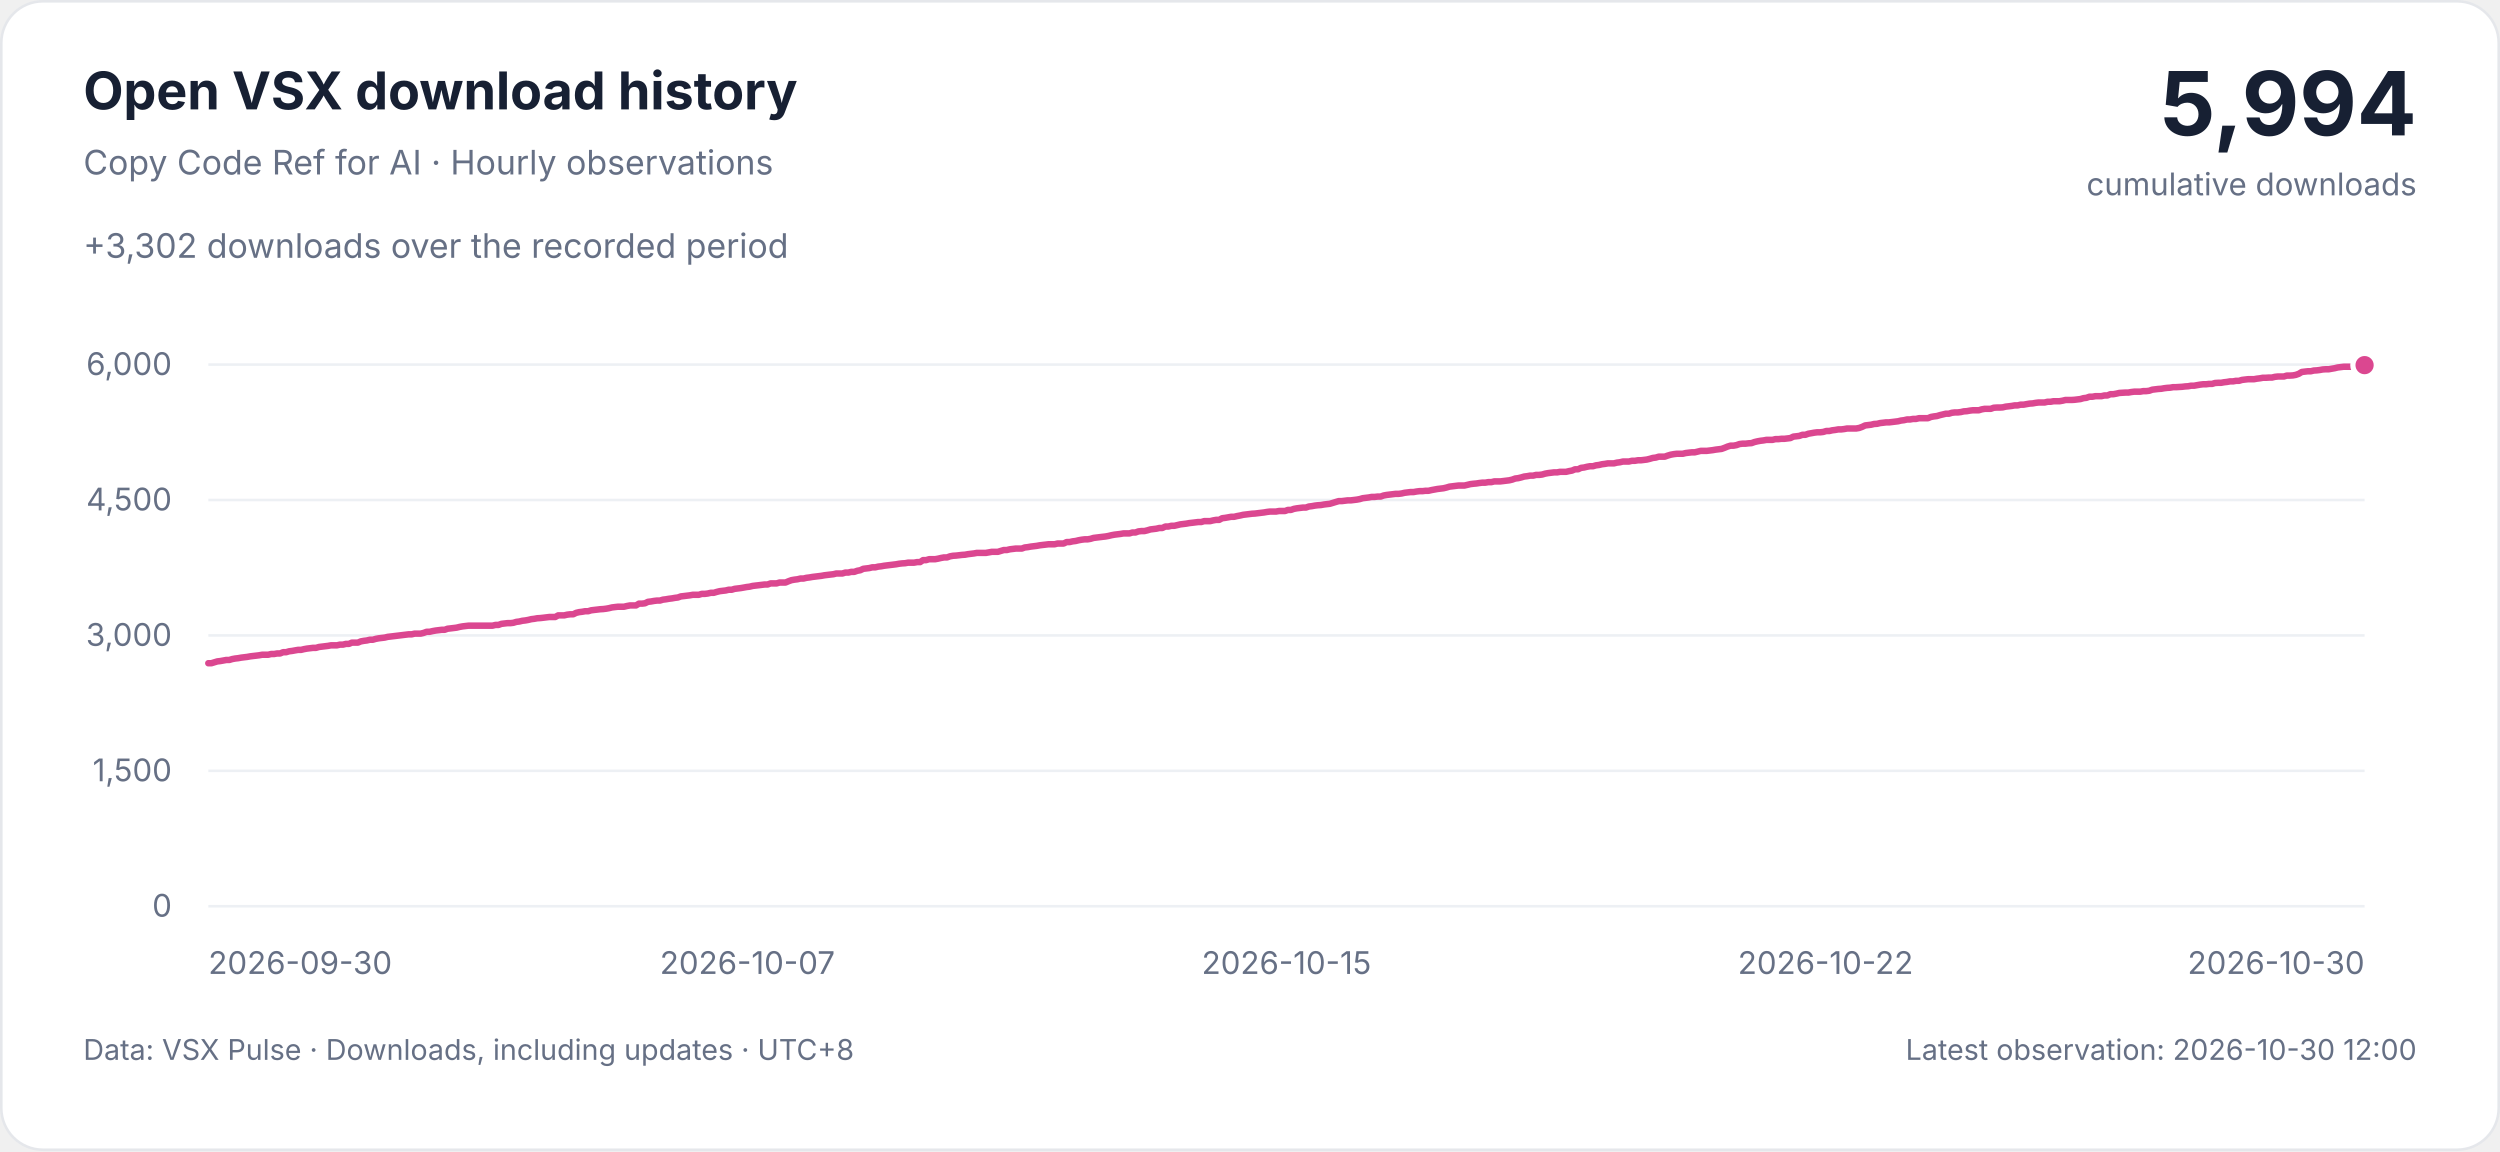
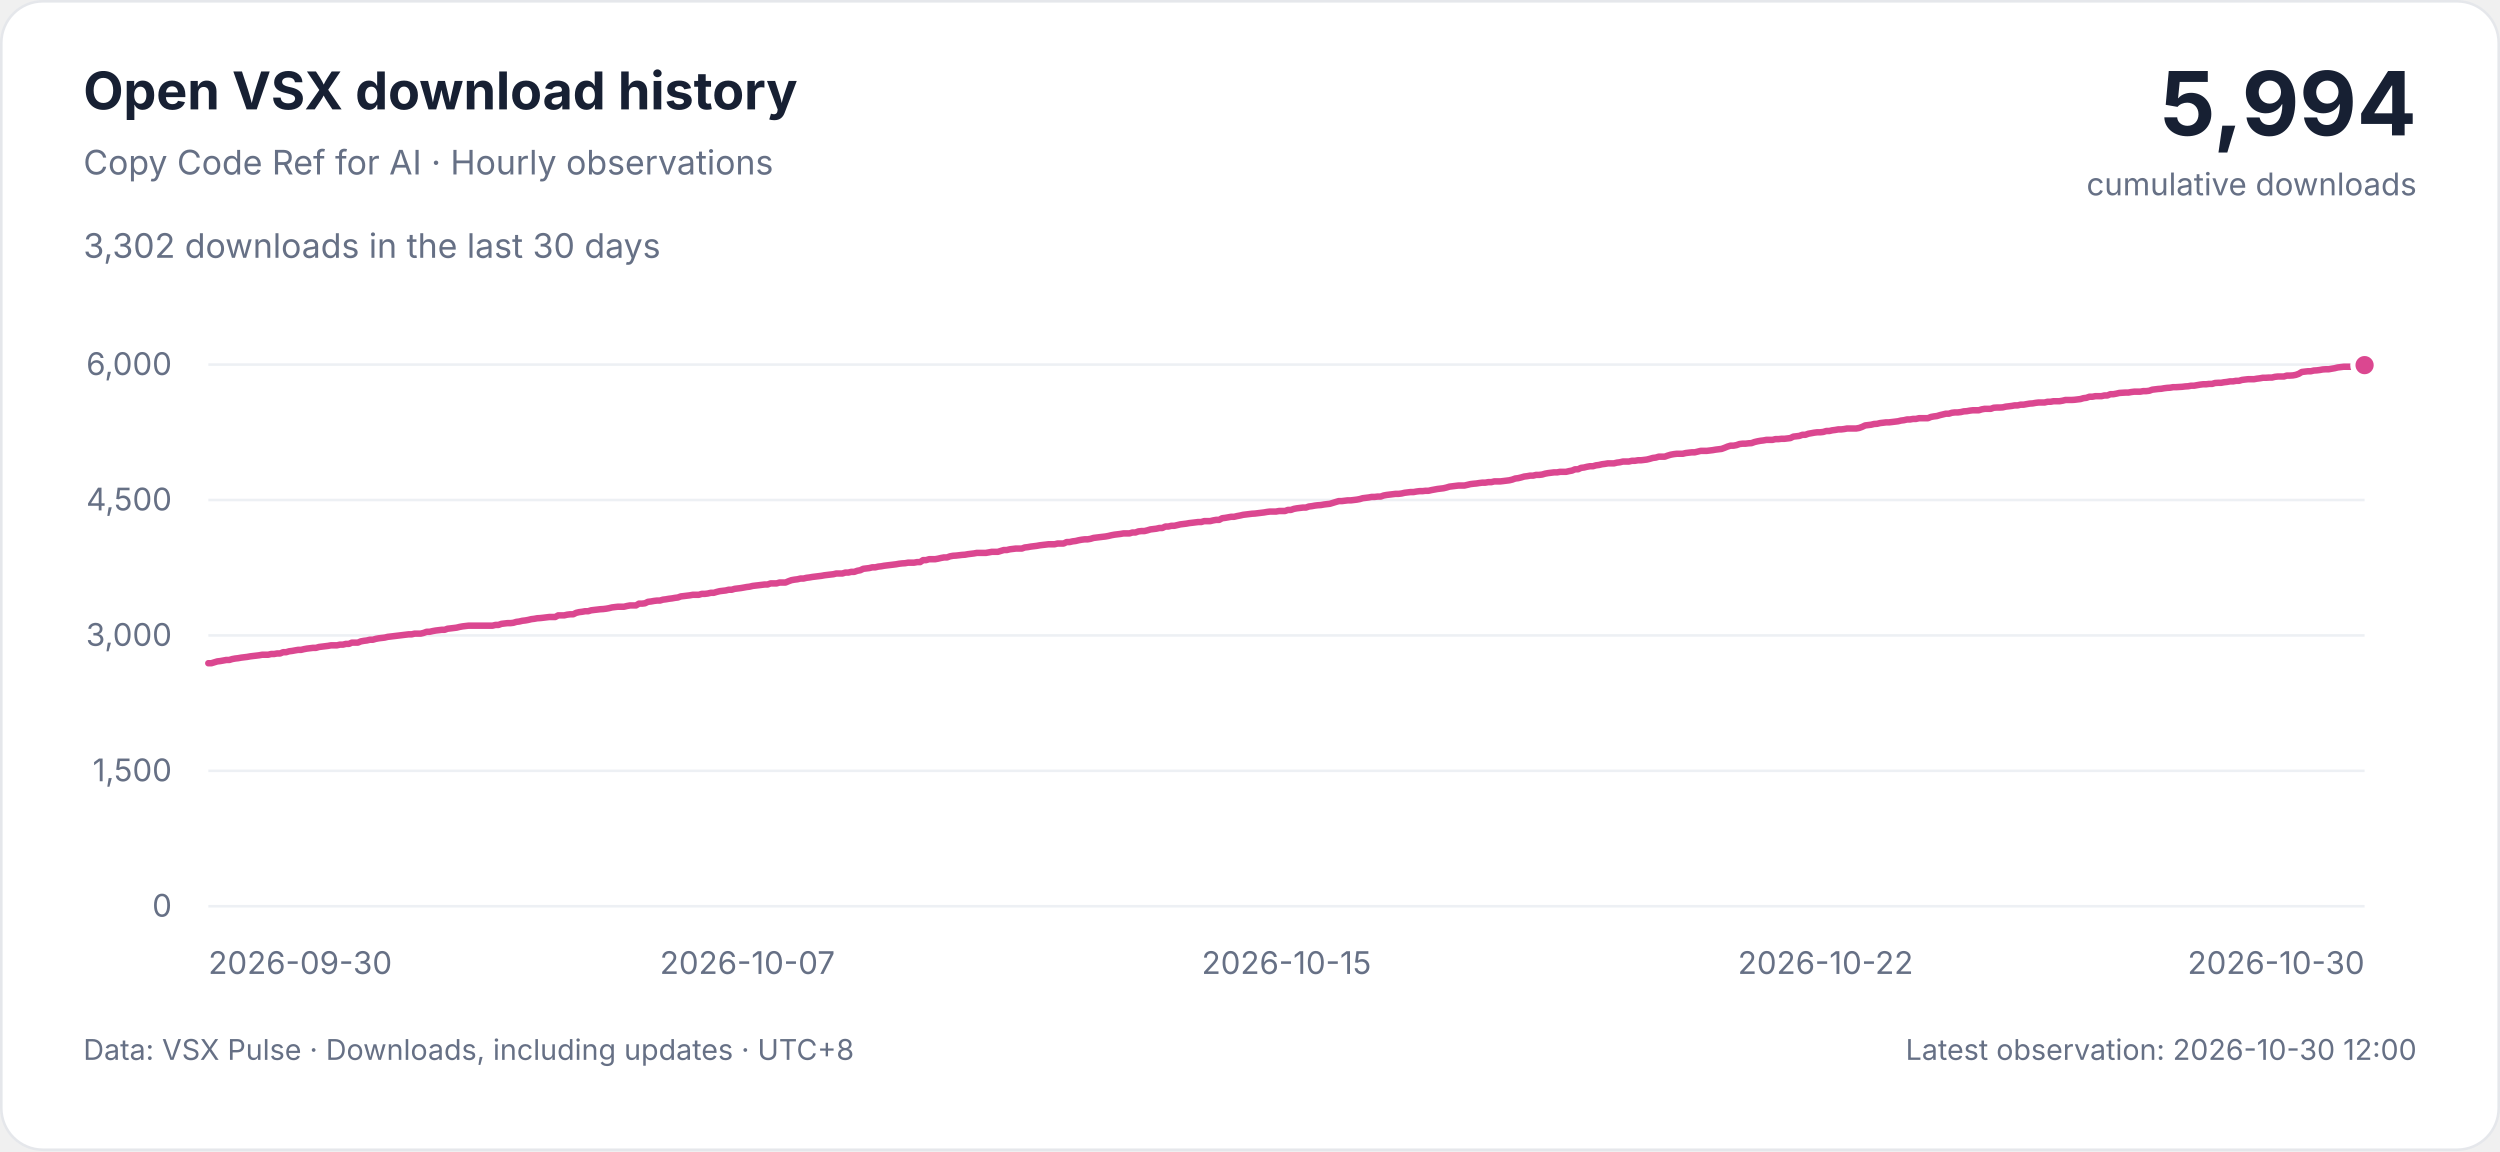
<svg xmlns="http://www.w3.org/2000/svg" width="960" height="442" viewBox="0 0 960 442" role="img" aria-labelledby="title description">
  <style>
    svg { font-family: -apple-system, BlinkMacSystemFont, 'Segoe UI', sans-serif; }
    .background { fill: #ffffff; stroke: #e5e7eb; }
    .heading, .total { fill: #172033; }
    .muted, .tick { fill: #667085; }
    .grid { stroke: #edf0f4; stroke-width: 1; }
    .curve { fill: none; stroke: #db4790; stroke-width: 2.5; stroke-linejoin: round; stroke-linecap: round; }
    .point { fill: #db4790; stroke: #ffffff; stroke-width: 2; }
    .tick { font-size: 12px; font-variant-numeric: tabular-nums; }
    @media (prefers-color-scheme: dark) {
      .background { fill: #0d1117; stroke: #30363d; }
      .heading, .total { fill: #e6edf3; }
      .muted, .tick { fill: #9da7b3; }
      .grid { stroke: #222b36; }
      .curve { stroke: #f477b6; }
      .point { fill: #f477b6; stroke: #0d1117; }
    }
  </style>
  <rect class="background" x="0.5" y="0.5" width="959" height="441" rx="16" />
  <text class="heading" x="32" y="42" font-size="20" font-weight="650">Open VSX download history</text>
  <text class="muted" x="32" y="67" font-size="13">Copy Code Ref for AI · Hourly observations</text>
-   <text class="muted" x="32" y="99" font-size="13">+3,302 downloads over the recorded period</text>
+   <text class="muted" x="32" y="99" font-size="13">3,302 downloads in the last 30 days</text>
  <text class="total" x="928" y="52" text-anchor="end" font-size="34" font-weight="700">5,994</text>
  <text class="muted" x="928" y="75" text-anchor="end" font-size="12">cumulative downloads</text>
  <g>
    <line class="grid" x1="80" x2="908" y1="348" y2="348" />
    <text class="tick" x="66" y="352" text-anchor="end">0</text>
    <line class="grid" x1="80" x2="908" y1="296" y2="296" />
    <text class="tick" x="66" y="300" text-anchor="end">1,500</text>
    <line class="grid" x1="80" x2="908" y1="244" y2="244" />
    <text class="tick" x="66" y="248" text-anchor="end">3,000</text>
    <line class="grid" x1="80" x2="908" y1="192" y2="192" />
    <text class="tick" x="66" y="196" text-anchor="end">4,500</text>
    <line class="grid" x1="80" x2="908" y1="140" y2="140" />
    <text class="tick" x="66" y="144" text-anchor="end">6,000</text>
    <text class="tick" x="80" y="374" text-anchor="start">2026-09-30</text>
    <text class="tick" x="287" y="374" text-anchor="middle">2026-10-07</text>
    <text class="tick" x="494" y="374" text-anchor="middle">2026-10-15</text>
    <text class="tick" x="701" y="374" text-anchor="middle">2026-10-22</text>
    <text class="tick" x="908" y="374" text-anchor="end">2026-10-30</text>
    <path class="curve" d="M80.00,254.68 L81.15,254.68 L82.30,254.33 L83.45,253.98 L84.59,253.85 L85.74,253.64 L86.89,253.43 L88.04,253.43 L89.19,253.08 L90.34,252.87 L91.48,252.74 L92.63,252.53 L93.78,252.39 L94.93,252.25 L96.08,252.04 L97.23,251.90 L98.37,251.77 L99.52,251.63 L100.67,251.42 L101.82,251.42 L102.97,251.42 L104.12,251.14 L105.26,251.14 L106.41,250.93 L107.56,250.93 L108.71,250.45 L109.86,250.45 L111.01,250.10 L112.16,249.96 L113.30,249.75 L114.45,249.55 L115.60,249.55 L116.75,249.27 L117.90,249.06 L119.05,248.92 L120.19,248.78 L121.34,248.78 L122.49,248.44 L123.64,248.30 L124.79,248.16 L125.94,248.02 L127.08,247.81 L128.23,247.81 L129.38,247.81 L130.53,247.54 L131.68,247.54 L132.83,247.26 L133.98,247.26 L135.12,246.77 L136.27,246.77 L137.42,246.77 L138.57,246.29 L139.72,246.08 L140.87,245.94 L142.01,245.66 L143.16,245.66 L144.31,245.32 L145.46,245.11 L146.61,244.97 L147.76,244.83 L148.90,244.55 L150.05,244.42 L151.20,244.28 L152.35,244.14 L153.50,244.00 L154.65,243.86 L155.79,243.72 L156.94,243.58 L158.09,243.58 L159.24,243.31 L160.39,243.31 L161.54,243.31 L162.69,243.03 L163.83,242.61 L164.98,242.61 L166.13,242.34 L167.28,242.13 L168.43,241.99 L169.58,241.85 L170.72,241.85 L171.87,241.43 L173.02,241.30 L174.17,241.16 L175.32,241.02 L176.47,240.74 L177.61,240.53 L178.76,240.39 L179.91,240.26 L181.06,240.26 L182.21,240.26 L183.36,240.26 L184.50,240.26 L185.65,240.26 L186.80,240.26 L187.95,240.26 L189.10,240.26 L190.25,239.98 L191.40,239.98 L192.54,239.56 L193.69,239.42 L194.84,239.29 L195.99,239.29 L197.14,239.15 L198.29,238.80 L199.43,238.66 L200.58,238.38 L201.73,238.25 L202.88,238.04 L204.03,237.76 L205.18,237.62 L206.32,237.41 L207.47,237.34 L208.62,237.21 L209.77,237.07 L210.92,236.93 L212.07,236.93 L213.21,236.93 L214.36,236.30 L215.51,236.30 L216.66,236.30 L217.81,236.03 L218.96,235.89 L220.11,235.89 L221.25,235.33 L222.40,235.06 L223.55,234.92 L224.70,234.71 L225.85,234.71 L227.00,234.36 L228.14,234.22 L229.29,234.09 L230.44,233.95 L231.59,233.88 L232.74,233.74 L233.89,233.53 L235.03,233.25 L236.18,233.11 L237.33,232.98 L238.48,232.98 L239.63,232.98 L240.78,232.70 L241.93,232.49 L243.07,232.49 L244.22,232.49 L245.37,231.80 L246.52,231.80 L247.67,231.66 L248.82,231.10 L249.96,230.97 L251.11,230.76 L252.26,230.62 L253.41,230.62 L254.56,230.27 L255.71,230.13 L256.85,229.93 L258.00,229.79 L259.15,229.58 L260.30,229.44 L261.45,229.02 L262.60,228.89 L263.74,228.75 L264.89,228.61 L266.04,228.40 L267.19,228.40 L268.34,228.40 L269.49,228.05 L270.64,228.05 L271.78,227.91 L272.93,227.64 L274.08,227.64 L275.23,227.29 L276.38,227.01 L277.53,226.87 L278.67,226.74 L279.82,226.46 L280.97,226.46 L282.12,226.11 L283.27,225.97 L284.42,225.83 L285.56,225.63 L286.71,225.42 L287.86,225.28 L289.01,225.00 L290.16,224.86 L291.31,224.73 L292.45,224.59 L293.60,224.45 L294.75,224.45 L295.90,224.03 L297.05,224.03 L298.20,224.03 L299.35,223.69 L300.49,223.69 L301.64,223.69 L302.79,223.20 L303.94,222.78 L305.09,222.58 L306.24,222.44 L307.38,222.16 L308.53,222.16 L309.68,221.88 L310.83,221.74 L311.98,221.54 L313.13,221.40 L314.27,221.26 L315.42,221.12 L316.57,220.91 L317.72,220.77 L318.87,220.63 L320.02,220.50 L321.17,220.22 L322.31,220.22 L323.46,220.22 L324.61,219.87 L325.76,219.87 L326.91,219.59 L328.06,219.59 L329.20,219.18 L330.35,218.97 L331.50,218.42 L332.65,218.28 L333.80,218.14 L334.95,217.86 L336.09,217.86 L337.24,217.58 L338.39,217.45 L339.54,217.24 L340.69,217.10 L341.84,216.96 L342.98,216.82 L344.13,216.68 L345.28,216.47 L346.43,216.34 L347.58,216.27 L348.73,216.06 L349.88,216.06 L351.02,216.06 L352.17,215.85 L353.32,215.85 L354.47,215.09 L355.62,215.09 L356.77,214.74 L357.91,214.74 L359.06,214.74 L360.21,214.53 L361.36,214.26 L362.51,214.05 L363.66,214.05 L364.80,213.63 L365.95,213.42 L367.10,213.35 L368.25,213.22 L369.40,213.08 L370.55,213.01 L371.69,212.80 L372.84,212.66 L373.99,212.52 L375.14,212.31 L376.29,212.31 L377.44,212.31 L378.59,212.31 L379.73,212.11 L380.88,211.90 L382.03,211.90 L383.18,211.90 L384.33,211.55 L385.48,211.21 L386.62,211.21 L387.77,210.93 L388.92,210.79 L390.07,210.65 L391.22,210.65 L392.37,210.65 L393.51,210.23 L394.66,210.10 L395.81,209.89 L396.96,209.75 L398.11,209.61 L399.26,209.40 L400.40,209.26 L401.55,209.13 L402.70,208.99 L403.85,208.99 L405.00,208.99 L406.15,208.71 L407.30,208.71 L408.44,208.71 L409.59,208.15 L410.74,208.15 L411.89,207.88 L413.04,207.74 L414.19,207.46 L415.33,207.25 L416.48,207.11 L417.63,207.11 L418.78,206.91 L419.93,206.56 L421.08,206.42 L422.22,206.28 L423.37,206.14 L424.52,206.01 L425.67,205.80 L426.82,205.52 L427.97,205.31 L429.12,205.17 L430.26,205.03 L431.41,204.83 L432.56,204.83 L433.71,204.83 L434.86,204.48 L436.01,204.48 L437.15,204.06 L438.30,203.93 L439.45,203.93 L440.60,203.65 L441.75,203.30 L442.90,203.16 L444.04,203.02 L445.19,202.75 L446.34,202.75 L447.49,202.19 L448.64,202.19 L449.79,201.91 L450.93,201.91 L452.08,201.64 L453.23,201.36 L454.38,201.22 L455.53,201.08 L456.68,200.87 L457.83,200.74 L458.97,200.60 L460.12,200.46 L461.27,200.46 L462.42,200.11 L463.57,200.11 L464.72,200.11 L465.86,199.83 L467.01,199.63 L468.16,199.63 L469.31,199.00 L470.46,198.86 L471.61,198.66 L472.75,198.45 L473.90,198.45 L475.05,198.17 L476.20,197.96 L477.35,197.69 L478.50,197.55 L479.64,197.41 L480.79,197.27 L481.94,197.20 L483.09,197.06 L484.24,196.92 L485.39,196.78 L486.54,196.58 L487.68,196.44 L488.83,196.44 L489.98,196.44 L491.13,196.23 L492.28,196.23 L493.43,196.23 L494.57,195.81 L495.72,195.81 L496.87,195.40 L498.02,195.19 L499.17,195.05 L500.32,194.91 L501.46,194.91 L502.61,194.50 L503.76,194.36 L504.91,194.15 L506.06,194.01 L507.21,193.94 L508.36,193.73 L509.50,193.59 L510.65,193.46 L511.80,193.11 L512.95,192.76 L514.10,192.42 L515.25,192.42 L516.39,192.28 L517.54,192.14 L518.69,192.14 L519.84,192.00 L520.99,191.86 L522.14,191.65 L523.28,191.31 L524.43,191.17 L525.58,191.03 L526.73,190.82 L527.88,190.82 L529.03,190.68 L530.17,190.68 L531.32,190.27 L532.47,190.06 L533.62,189.92 L534.77,189.78 L535.92,189.64 L537.07,189.64 L538.21,189.50 L539.36,189.23 L540.51,189.09 L541.66,188.95 L542.81,188.95 L543.96,188.74 L545.10,188.60 L546.25,188.60 L547.40,188.46 L548.55,188.46 L549.70,188.19 L550.85,187.98 L551.99,187.77 L553.14,187.63 L554.29,187.49 L555.44,187.22 L556.59,186.87 L557.74,186.73 L558.88,186.59 L560.03,186.45 L561.18,186.45 L562.33,186.45 L563.48,186.18 L564.63,185.90 L565.78,185.76 L566.92,185.66 L568.07,185.48 L569.22,185.34 L570.37,185.34 L571.52,185.14 L572.67,185.14 L573.81,184.86 L574.96,184.86 L576.11,184.86 L577.26,184.72 L578.41,184.58 L579.56,184.44 L580.70,184.17 L581.85,183.75 L583.00,183.61 L584.15,183.33 L585.30,182.99 L586.45,182.85 L587.60,182.64 L588.74,182.64 L589.89,182.36 L591.04,182.36 L592.19,182.22 L593.34,181.88 L594.49,181.67 L595.63,181.53 L596.78,181.39 L597.93,181.39 L599.08,181.18 L600.23,181.18 L601.38,181.18 L602.52,180.91 L603.67,180.70 L604.82,180.21 L605.97,180.21 L607.12,179.66 L608.27,179.52 L609.41,179.24 L610.56,179.03 L611.71,179.03 L612.86,178.69 L614.01,178.55 L615.16,178.27 L616.31,178.13 L617.45,177.93 L618.60,177.93 L619.75,177.93 L620.90,177.65 L622.05,177.51 L623.20,177.23 L624.34,177.23 L625.49,177.23 L626.64,176.95 L627.79,176.95 L628.94,176.75 L630.09,176.75 L631.23,176.61 L632.38,176.47 L633.53,176.19 L634.68,175.85 L635.83,175.71 L636.98,175.36 L638.12,175.36 L639.27,175.36 L640.42,174.94 L641.57,174.60 L642.72,174.39 L643.87,174.25 L645.02,174.25 L646.16,174.25 L647.31,173.97 L648.46,173.83 L649.61,173.70 L650.76,173.70 L651.91,173.42 L653.05,173.14 L654.20,173.14 L655.35,173.14 L656.50,173.00 L657.65,172.86 L658.80,172.66 L659.94,172.52 L661.09,172.38 L662.24,171.96 L663.39,171.48 L664.54,171.13 L665.69,171.13 L666.83,170.92 L667.98,170.51 L669.13,170.37 L670.28,170.37 L671.43,170.23 L672.58,170.16 L673.73,169.74 L674.87,169.47 L676.02,169.26 L677.17,169.12 L678.32,168.91 L679.47,168.91 L680.62,168.91 L681.76,168.63 L682.91,168.63 L684.06,168.50 L685.21,168.50 L686.36,168.36 L687.51,168.22 L688.65,167.66 L689.80,167.53 L690.95,167.39 L692.10,166.97 L693.25,166.97 L694.40,166.55 L695.55,166.35 L696.69,166.14 L697.84,166.00 L698.99,166.00 L700.14,165.86 L701.29,165.51 L702.44,165.51 L703.58,165.24 L704.73,165.10 L705.88,164.89 L707.03,164.89 L708.18,164.75 L709.33,164.54 L710.47,164.54 L711.62,164.54 L712.77,164.54 L713.92,164.34 L715.07,163.92 L716.22,163.37 L717.36,163.23 L718.51,163.09 L719.66,162.81 L720.81,162.74 L721.96,162.46 L723.11,162.33 L724.26,162.19 L725.40,162.19 L726.55,162.05 L727.70,161.91 L728.85,161.77 L730.00,161.49 L731.15,161.35 L732.29,161.08 L733.44,161.08 L734.59,160.87 L735.74,160.87 L736.89,160.59 L738.04,160.59 L739.18,160.59 L740.33,160.59 L741.48,160.11 L742.63,159.90 L743.78,159.76 L744.93,159.41 L746.07,159.14 L747.22,158.86 L748.37,158.86 L749.52,158.51 L750.67,158.37 L751.82,158.37 L752.97,158.23 L754.11,157.96 L755.26,157.89 L756.41,157.68 L757.56,157.54 L758.71,157.54 L759.86,157.54 L761.00,157.19 L762.15,156.99 L763.30,156.99 L764.45,156.99 L765.60,156.57 L766.75,156.50 L767.89,156.50 L769.04,156.43 L770.19,156.15 L771.34,156.02 L772.49,155.88 L773.64,155.67 L774.79,155.67 L775.93,155.39 L777.08,155.39 L778.23,155.18 L779.38,154.98 L780.53,154.91 L781.68,154.70 L782.82,154.56 L783.97,154.56 L785.12,154.56 L786.27,154.28 L787.42,154.28 L788.57,154.07 L789.71,154.07 L790.86,154.07 L792.01,153.87 L793.16,153.59 L794.31,153.59 L795.46,153.59 L796.60,153.52 L797.75,153.38 L798.90,153.24 L800.05,152.90 L801.20,152.76 L802.35,152.34 L803.50,152.34 L804.64,152.13 L805.79,152.13 L806.94,152.13 L808.09,151.86 L809.24,151.86 L810.39,151.37 L811.53,151.37 L812.68,151.16 L813.83,150.89 L814.98,150.82 L816.13,150.75 L817.28,150.75 L818.42,150.54 L819.57,150.40 L820.72,150.40 L821.87,150.40 L823.02,150.19 L824.17,150.19 L825.31,150.05 L826.46,149.64 L827.61,149.50 L828.76,149.36 L829.91,149.29 L831.06,149.08 L832.21,148.94 L833.35,148.87 L834.50,148.67 L835.65,148.67 L836.80,148.60 L837.95,148.53 L839.10,148.39 L840.24,148.32 L841.39,148.11 L842.54,148.11 L843.69,147.90 L844.84,147.70 L845.99,147.56 L847.13,147.56 L848.28,147.42 L849.43,147.42 L850.58,147.07 L851.73,147.00 L852.88,147.00 L854.02,146.79 L855.17,146.66 L856.32,146.45 L857.47,146.45 L858.62,146.24 L859.77,146.24 L860.92,145.89 L862.06,145.75 L863.21,145.62 L864.36,145.62 L865.51,145.62 L866.66,145.41 L867.81,145.27 L868.95,145.06 L870.10,145.06 L871.25,144.99 L872.40,144.99 L873.55,144.71 L874.70,144.58 L875.84,144.58 L876.99,144.58 L878.14,144.23 L879.29,144.23 L880.44,144.16 L881.59,143.95 L882.74,143.54 L883.88,142.84 L885.03,142.70 L886.18,142.57 L887.33,142.57 L888.48,142.29 L889.63,142.22 L890.77,142.08 L891.92,141.87 L893.07,141.80 L894.22,141.80 L895.37,141.59 L896.52,141.39 L897.66,141.11 L898.81,140.97 L899.96,140.83 L901.11,140.83 L902.26,140.83 L903.41,140.83 L904.55,140.49 L905.70,140.49 L906.85,140.21 L908.00,140.21" />
    <circle class="point" cx="908.00" cy="140.21" r="4.5" />
  </g>
  <text class="muted" x="32" y="407" font-size="11">Data: VSX Pulse · Downloads, including updates · UTC+8</text>
  <text class="muted" x="928" y="407" text-anchor="end" font-size="11">Latest observation: 2026-10-30 12:00</text>
</svg>
